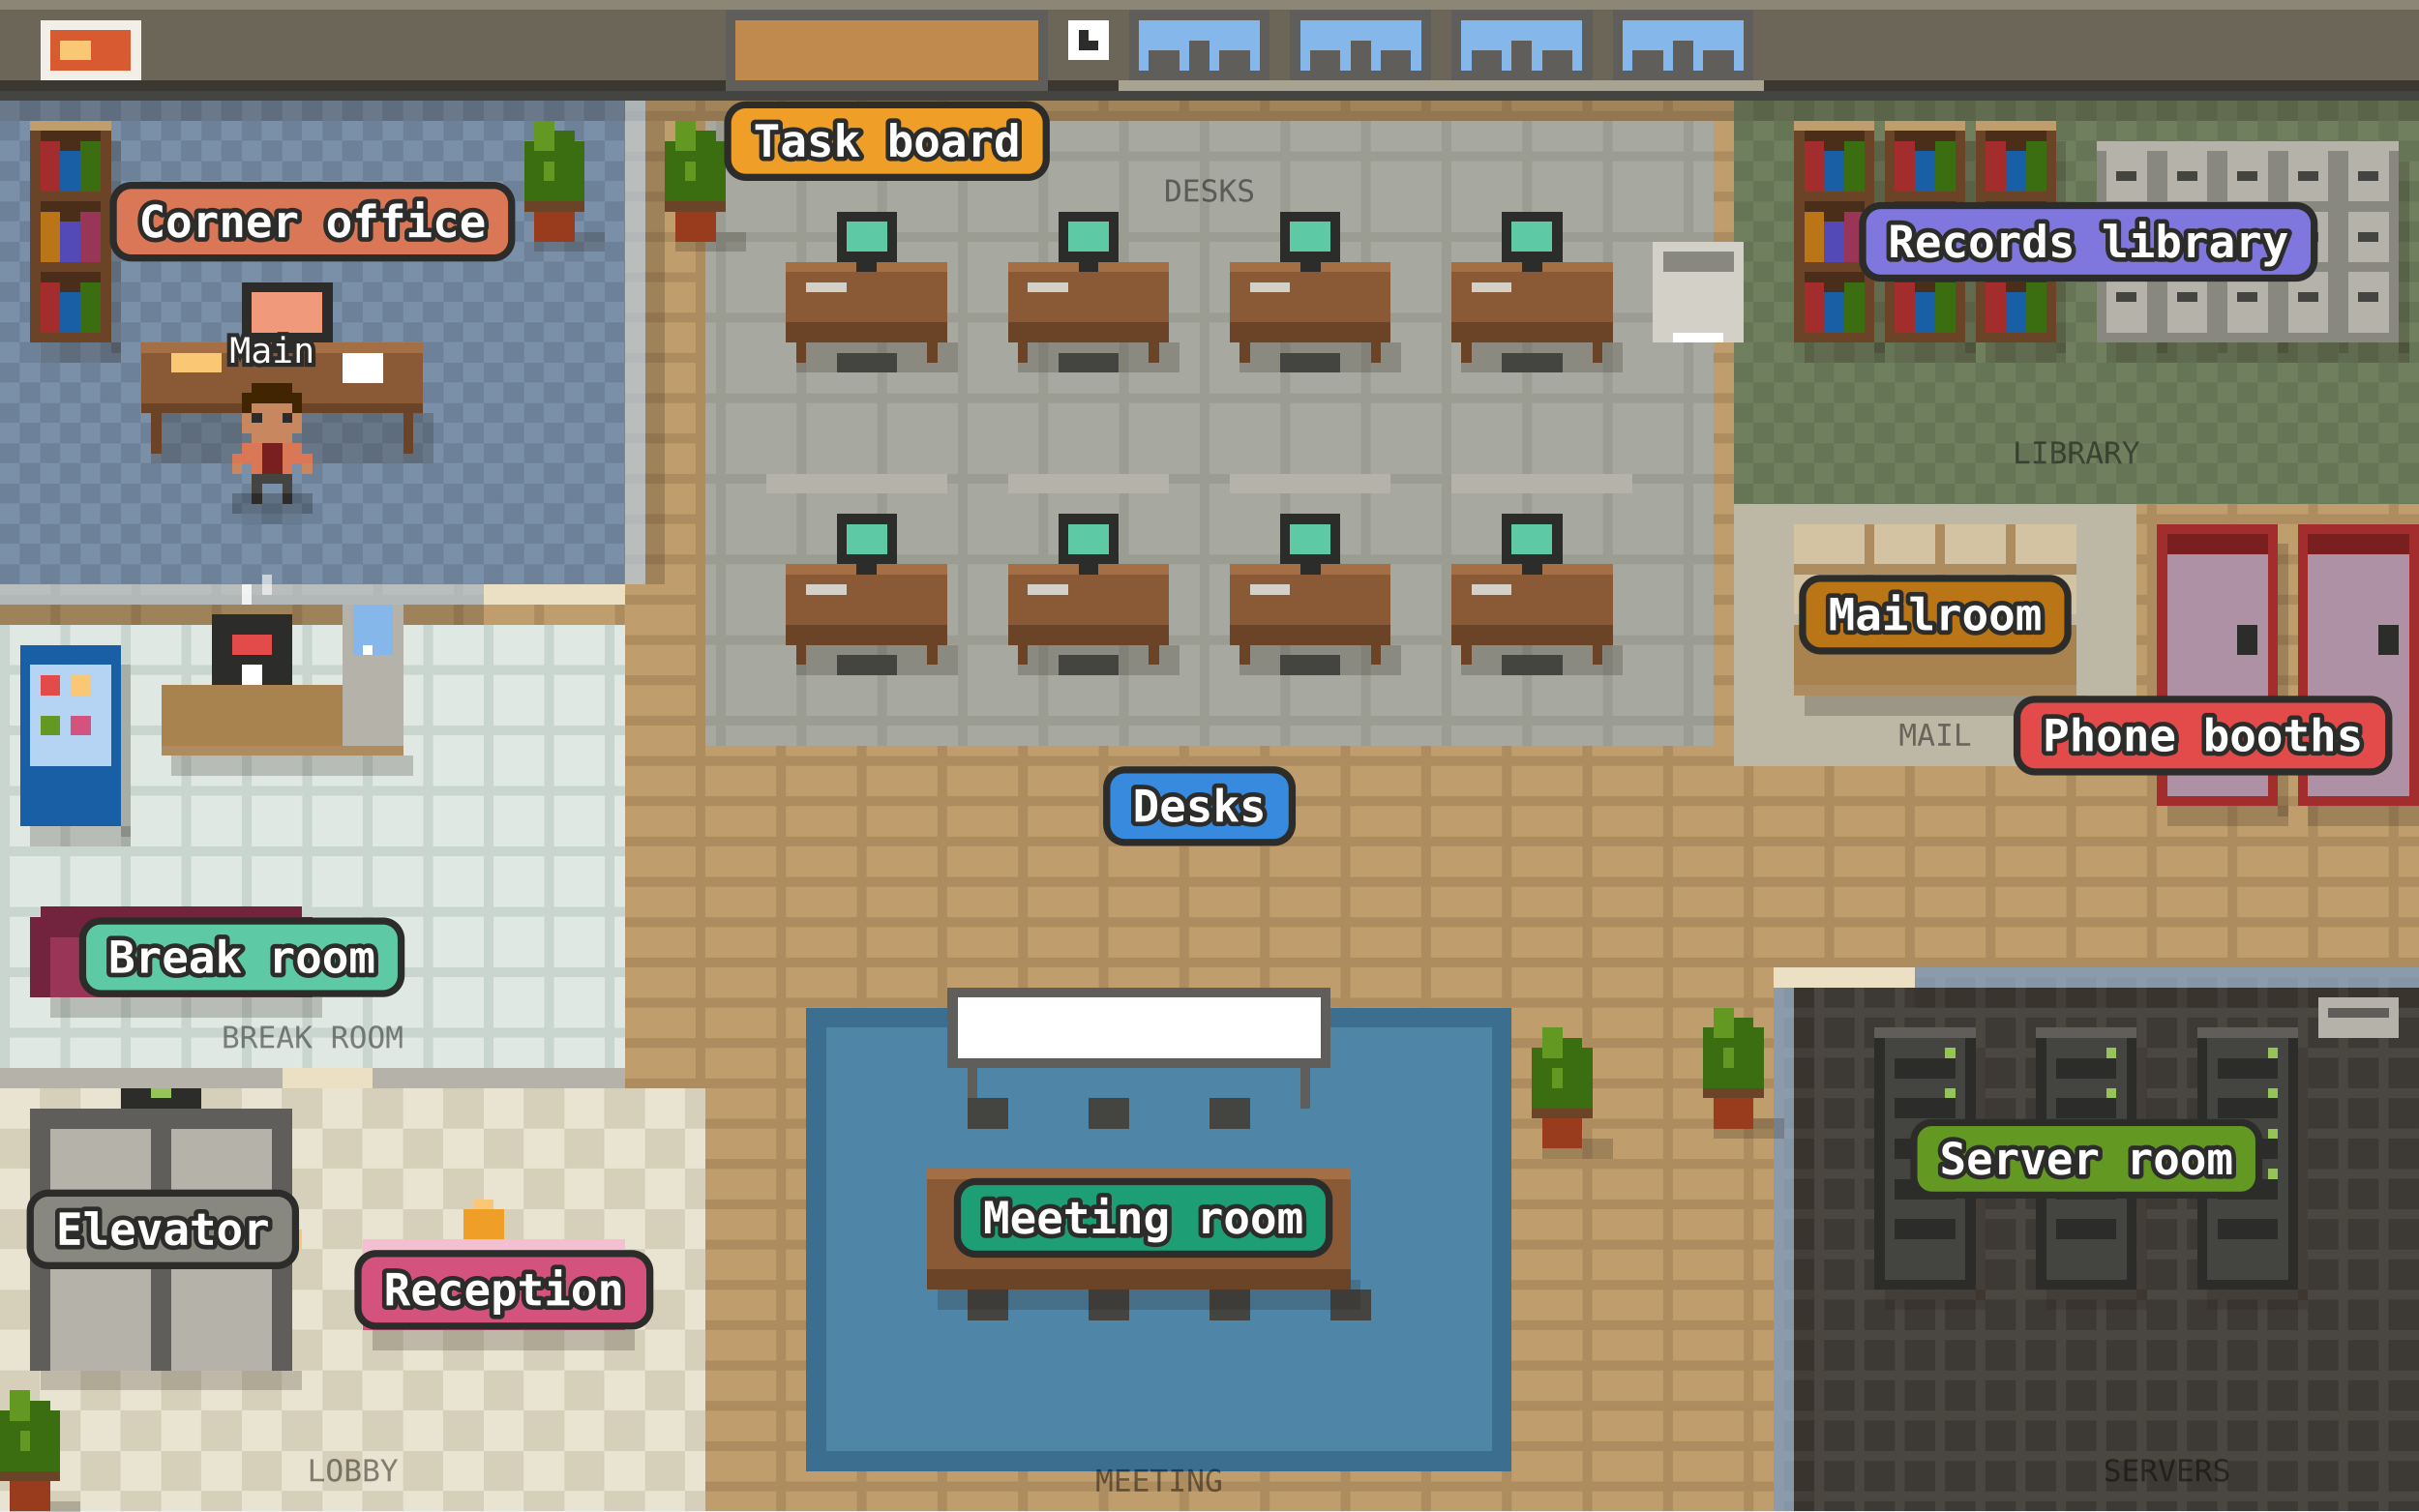
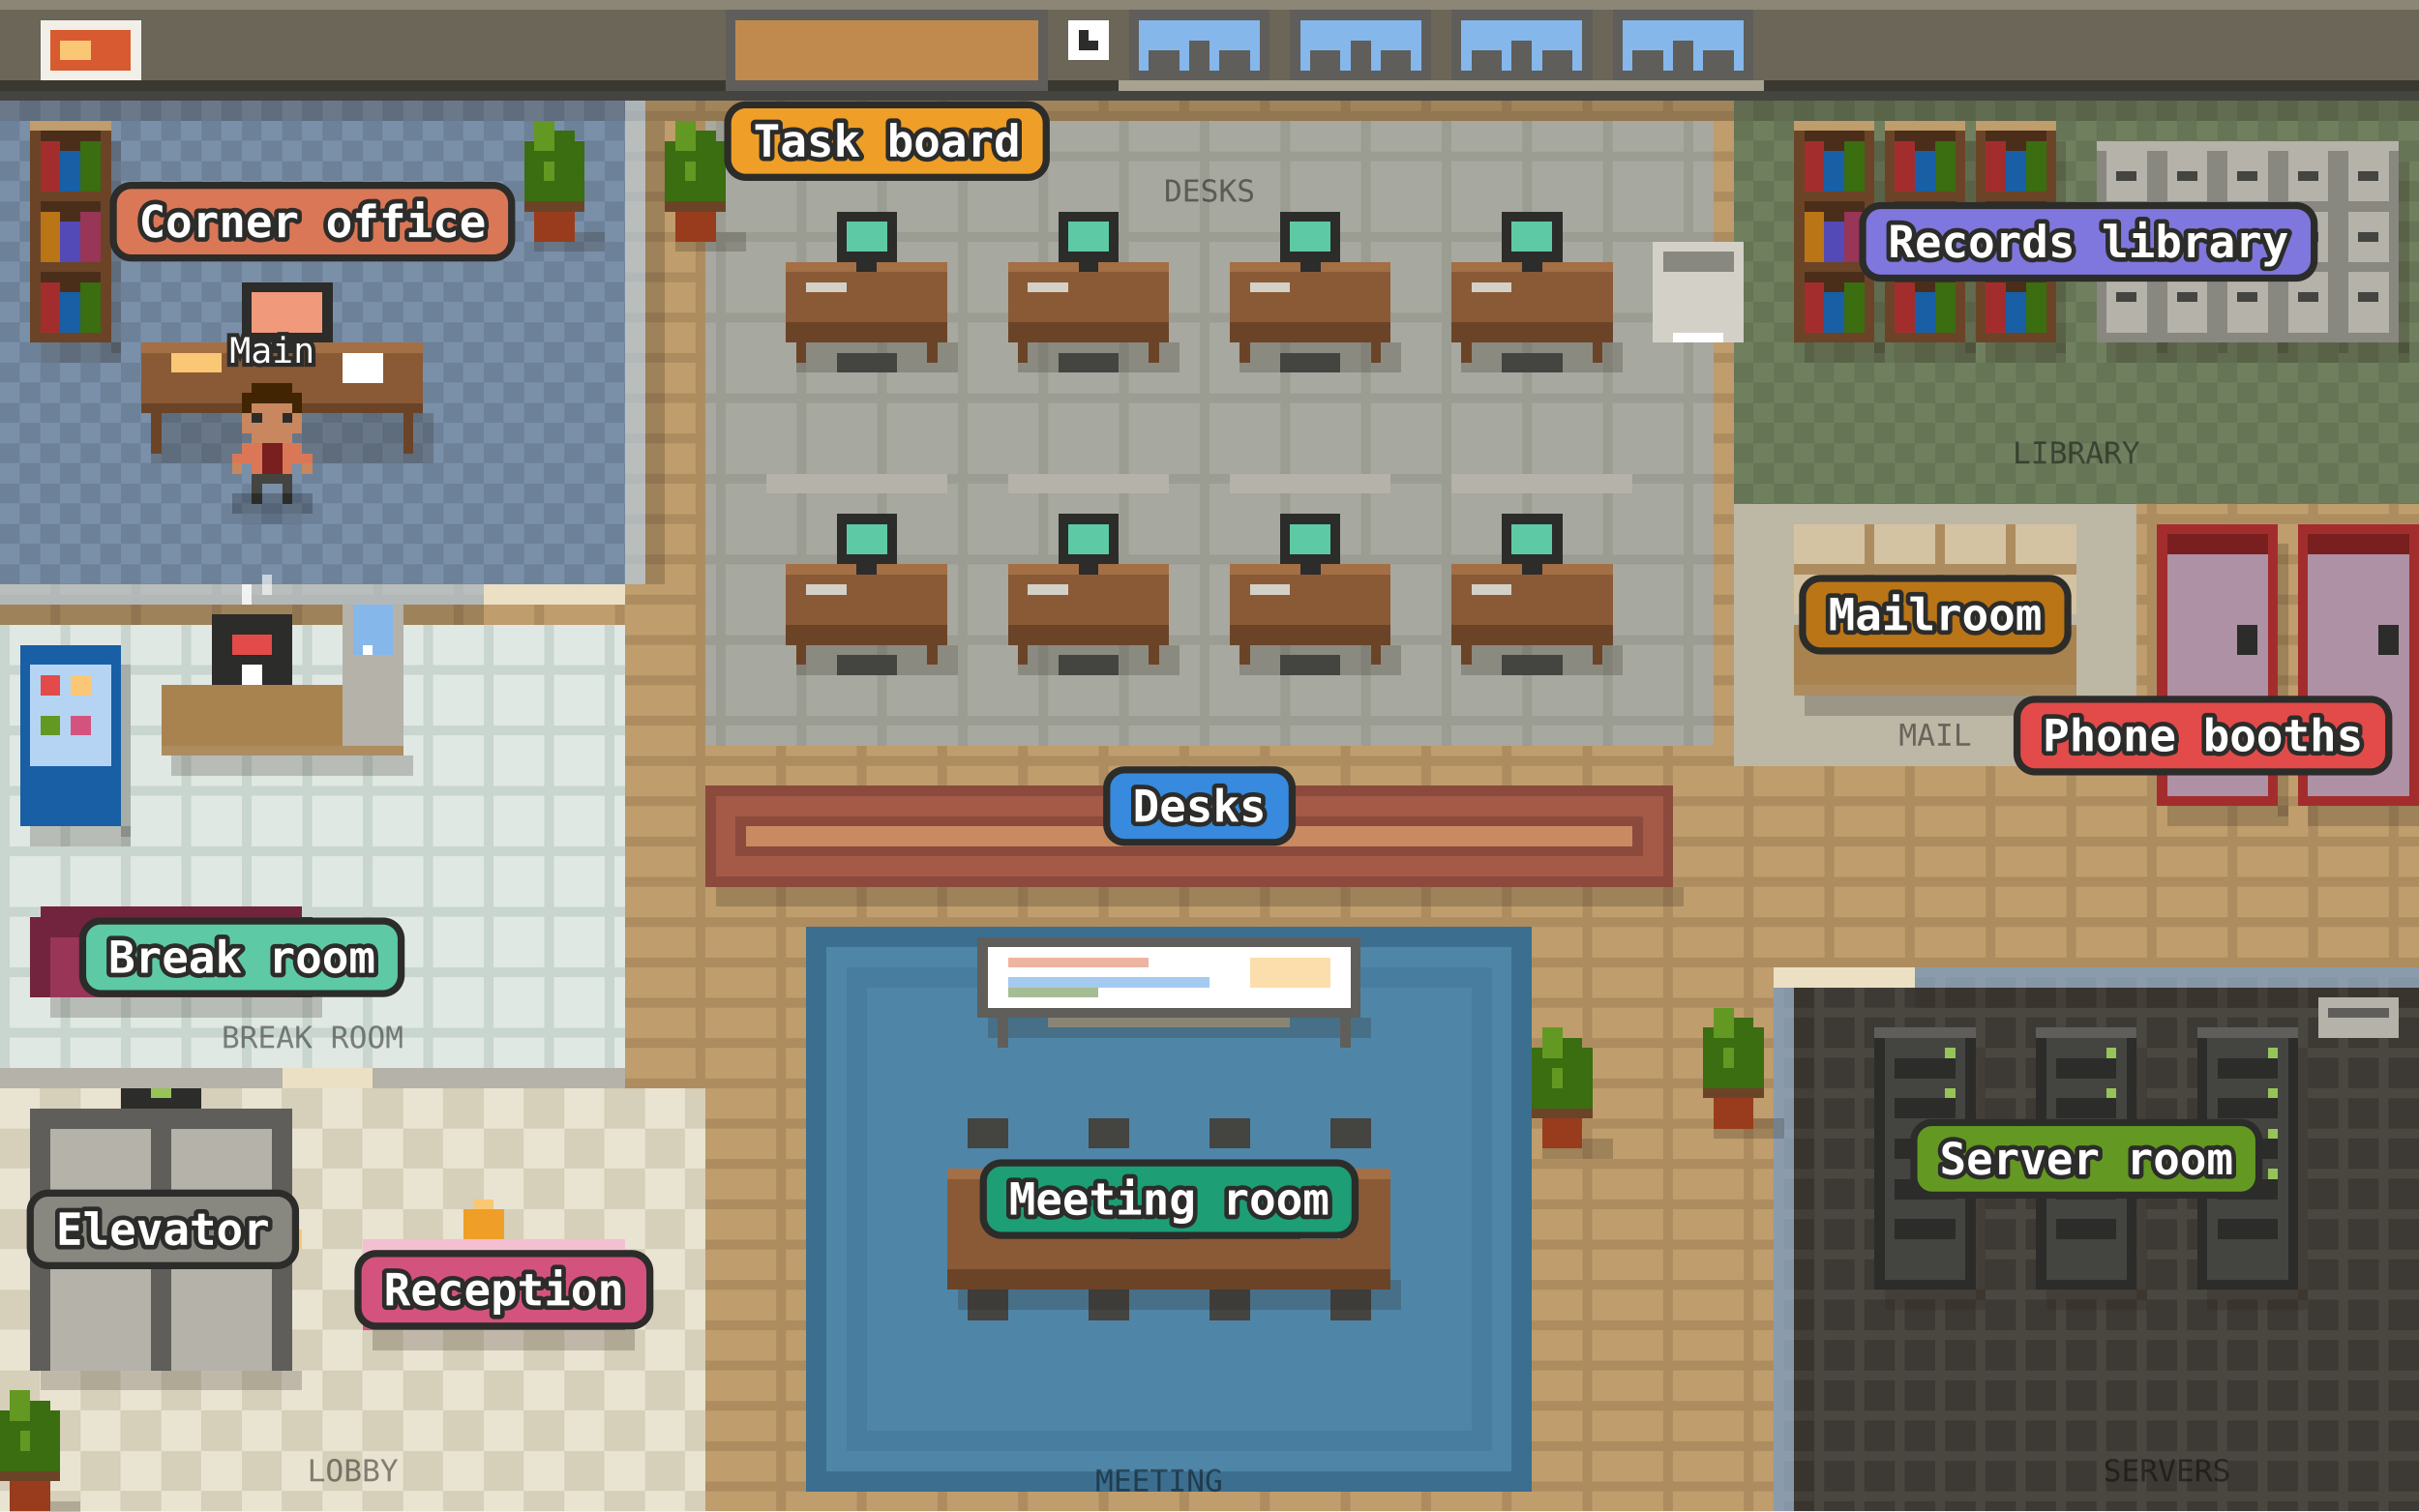
<svg xmlns="http://www.w3.org/2000/svg" viewBox="0 0 240 150" width="960" height="600" shape-rendering="crispEdges" font-family="monospace">
  <defs>
    <pattern id="po-wood" width="8" height="4" patternUnits="userSpaceOnUse">
      <rect x="0" y="0" width="8" height="4" fill="#bf9d6c" />
      <rect x="0" y="3" width="8" height="1" fill="#ad8d60" />
      <rect x="5" y="0" width="1" height="3" fill="#ad8d60" />
    </pattern>
    <pattern id="po-carpet" width="4" height="4" patternUnits="userSpaceOnUse">
      <rect x="0" y="0" width="4" height="4" fill="#7a8fa8" />
      <rect x="0" y="0" width="2" height="2" fill="#6d8199" />
      <rect x="2" y="2" width="2" height="2" fill="#6d8199" />
    </pattern>
    <pattern id="po-tile" width="6" height="6" patternUnits="userSpaceOnUse">
      <rect x="0" y="0" width="6" height="6" fill="#dfe8e3" />
      <rect x="0" y="0" width="6" height="1" fill="#c9d6cf" />
      <rect x="0" y="0" width="1" height="6" fill="#c9d6cf" />
    </pattern>
    <pattern id="po-officefloor" width="8" height="8" patternUnits="userSpaceOnUse">
      <rect x="0" y="0" width="8" height="8" fill="#a7a89f" />
      <rect x="0" y="7" width="8" height="1" fill="#9b9c92" />
      <rect x="7" y="0" width="1" height="8" fill="#9b9c92" />
    </pattern>
    <pattern id="po-libraryfloor" width="4" height="4" patternUnits="userSpaceOnUse">
      <rect x="0" y="0" width="4" height="4" fill="#70805f" />
      <rect x="0" y="0" width="2" height="2" fill="#667555" />
      <rect x="2" y="2" width="2" height="2" fill="#667555" />
    </pattern>
    <pattern id="po-marble" width="8" height="8" patternUnits="userSpaceOnUse">
      <rect x="0" y="0" width="8" height="8" fill="#e9e3d1" />
      <rect x="0" y="0" width="4" height="4" fill="#d6cfb9" />
      <rect x="4" y="4" width="4" height="4" fill="#d6cfb9" />
    </pattern>
    <pattern id="po-grate" width="4" height="4" patternUnits="userSpaceOnUse">
      <rect x="0" y="0" width="4" height="4" fill="#3d3a35" />
      <rect x="0" y="0" width="4" height="1" fill="#4a4740" />
      <rect x="0" y="0" width="1" height="4" fill="#4a4740" />
    </pattern>
    <g id="po-desk">
      <rect x="1" y="8" width="16" height="3" fill="#2a2018" fill-opacity="0.22" />
      <rect x="0" y="0" width="16" height="6" fill="#8a5a36" />
      <rect x="0" y="0" width="16" height="1" fill="#a46f45" />
      <rect x="0" y="6" width="16" height="2" fill="#6b4428" />
      <rect x="1" y="7" width="1" height="3" fill="#6b4428" />
      <rect x="14" y="7" width="1" height="3" fill="#6b4428" />
      <rect x="5" y="-5" width="6" height="5" fill="#2c2c2a" />
      <rect x="6" y="-4" width="4" height="3" fill="#5dcaa5" />
      <rect x="7" y="0" width="2" height="1" fill="#2c2c2a" />
      <rect x="2" y="2" width="4" height="1" fill="#d3d1c7" />
    </g>
    <g id="po-cab">
      <rect x="1" y="20" width="6" height="2" fill="#2a2018" fill-opacity="0.22" />
      <rect x="6" y="2" width="1" height="19" fill="#2a2018" fill-opacity="0.22" />
      <rect x="0" y="0" width="6" height="20" fill="#888780" />
      <rect x="0" y="0" width="6" height="1" fill="#b4b2a9" />
      <rect x="1" y="1" width="4" height="5" fill="#b4b2a9" />
      <rect x="1" y="7" width="4" height="5" fill="#b4b2a9" />
      <rect x="1" y="13" width="4" height="6" fill="#b4b2a9" />
      <rect x="2" y="3" width="2" height="1" fill="#444441" />
      <rect x="2" y="9" width="2" height="1" fill="#444441" />
      <rect x="2" y="15" width="2" height="1" fill="#444441" />
    </g>
    <g id="po-shelf">
      <rect x="1" y="22" width="8" height="2" fill="#2a2018" fill-opacity="0.22" />
      <rect x="8" y="2" width="1" height="21" fill="#2a2018" fill-opacity="0.22" />
      <rect x="0" y="0" width="8" height="22" fill="#6b4428" />
      <rect x="1" y="1" width="6" height="6" fill="#4a2e1a" />
      <rect x="1" y="2" width="2" height="5" fill="#a32d2d" />
      <rect x="3" y="3" width="2" height="4" fill="#185fa5" />
      <rect x="5" y="2" width="2" height="5" fill="#3b6d11" />
      <rect x="1" y="8" width="6" height="6" fill="#4a2e1a" />
      <rect x="1" y="9" width="2" height="5" fill="#ba7517" />
      <rect x="3" y="10" width="2" height="4" fill="#534ab7" />
      <rect x="5" y="9" width="2" height="5" fill="#993556" />
      <rect x="1" y="15" width="6" height="6" fill="#4a2e1a" />
      <rect x="1" y="16" width="2" height="5" fill="#a32d2d" />
      <rect x="3" y="17" width="2" height="4" fill="#185fa5" />
      <rect x="5" y="16" width="2" height="5" fill="#3b6d11" />
      <rect x="0" y="0" width="8" height="1" fill="#bf9d6c" />
    </g>
    <g id="po-rack">
      <rect x="1" y="26" width="10" height="2" fill="#2a2018" fill-opacity="0.22" />
      <rect x="10" y="2" width="1" height="25" fill="#2a2018" fill-opacity="0.22" />
      <rect x="0" y="0" width="10" height="26" fill="#2c2c2a" />
      <rect x="0" y="0" width="10" height="1" fill="#5f5e5a" />
      <rect x="1" y="1" width="8" height="24" fill="#444441" />
      <rect x="2" y="3" width="6" height="2" fill="#2c2c2a" />
      <rect x="2" y="7" width="6" height="2" fill="#2c2c2a" />
      <rect x="2" y="11" width="6" height="2" fill="#2c2c2a" />
      <rect x="2" y="15" width="6" height="2" fill="#2c2c2a" />
      <rect x="2" y="19" width="6" height="2" fill="#2c2c2a" />
    </g>
    <g id="po-plant">
      <rect x="1" y="11" width="7" height="2" fill="#2a2018" fill-opacity="0.22" />
      <rect x="1" y="8" width="4" height="4" fill="#993c1d" />
      <rect x="0" y="8" width="6" height="1" fill="#6b4428" />
      <rect x="0" y="2" width="6" height="6" fill="#3b6d11" />
      <rect x="1" y="0" width="2" height="3" fill="#639922" />
      <rect x="3" y="1" width="2" height="3" fill="#3b6d11" />
      <rect x="2" y="4" width="1" height="2" fill="#639922" />
    </g>
  </defs>
  <rect x="0" y="10" width="240" height="140" fill="url(#po-wood)" />
  <rect x="0" y="10" width="62" height="48" fill="url(#po-carpet)" />
  <rect x="0" y="62" width="62" height="44" fill="url(#po-tile)" />
  <rect x="0" y="108" width="70" height="42" fill="url(#po-marble)" />
  <rect x="70" y="12" width="100" height="62" fill="url(#po-officefloor)" />
  <rect x="172" y="10" width="68" height="40" fill="url(#po-libraryfloor)" />
  <rect x="172" y="50" width="40" height="26" fill="#bdb7a6" />
  <rect x="176" y="96" width="64" height="54" fill="url(#po-grate)" />
  <rect x="0" y="0" width="240" height="9" fill="#6b6658" />
  <rect x="0" y="0" width="240" height="1" fill="#8c8676" />
  <rect x="0" y="8" width="240" height="1" fill="#3a3830" />
  <rect x="0" y="9" width="240" height="1" fill="#444441" />
  <rect x="0" y="10" width="240" height="2" fill="#2a2018" fill-opacity="0.2" />
  <rect x="112" y="1" width="14" height="7" fill="#5f5e5a" />
  <rect x="113" y="2" width="12" height="5" fill="#85b7eb" />
  <rect x="111" y="8" width="16" height="1" fill="#a8a291" />
  <rect x="114" y="5" width="3" height="2" fill="#5f5e5a" />
  <rect x="118" y="4" width="2" height="3" fill="#5f5e5a" />
  <rect x="121" y="5" width="3" height="2" fill="#5f5e5a" />
  <rect x="128" y="1" width="14" height="7" fill="#5f5e5a" />
  <rect x="129" y="2" width="12" height="5" fill="#85b7eb" />
  <rect x="127" y="8" width="16" height="1" fill="#a8a291" />
  <rect x="130" y="5" width="3" height="2" fill="#5f5e5a" />
  <rect x="134" y="4" width="2" height="3" fill="#5f5e5a" />
  <rect x="137" y="5" width="3" height="2" fill="#5f5e5a" />
  <rect x="144" y="1" width="14" height="7" fill="#5f5e5a" />
  <rect x="145" y="2" width="12" height="5" fill="#85b7eb" />
  <rect x="143" y="8" width="16" height="1" fill="#a8a291" />
  <rect x="146" y="5" width="3" height="2" fill="#5f5e5a" />
  <rect x="150" y="4" width="2" height="3" fill="#5f5e5a" />
  <rect x="153" y="5" width="3" height="2" fill="#5f5e5a" />
  <rect x="160" y="1" width="14" height="7" fill="#5f5e5a" />
  <rect x="161" y="2" width="12" height="5" fill="#85b7eb" />
  <rect x="159" y="8" width="16" height="1" fill="#a8a291" />
  <rect x="162" y="5" width="3" height="2" fill="#5f5e5a" />
  <rect x="166" y="4" width="2" height="3" fill="#5f5e5a" />
  <rect x="169" y="5" width="3" height="2" fill="#5f5e5a" />
  <g id="po-zone-taskboard">
    <rect x="72" y="1" width="32" height="8" fill="#5f5e5a" />
    <rect x="73" y="2" width="30" height="6" fill="#c08a4f" />
  </g>
  <rect x="64" y="12" width="2" height="46" fill="#2a2018" fill-opacity="0.22" />
  <rect x="0" y="60" width="48" height="2" fill="#2a2018" fill-opacity="0.22" />
  <rect x="178" y="98" width="2" height="52" fill="#2a2018" fill-opacity="0.22" />
  <rect x="190" y="98" width="50" height="2" fill="#2a2018" fill-opacity="0.22" />
  <rect x="62" y="10" width="2" height="48" fill="#b5d4f4" fill-opacity="0.6" />
  <rect x="0" y="58" width="48" height="2" fill="#b5d4f4" fill-opacity="0.6" />
  <rect x="48" y="58" width="1" height="2" fill="#5f5e5a" />
  <rect x="176" y="98" width="2" height="52" fill="#b5d4f4" fill-opacity="0.6" />
  <rect x="190" y="96" width="50" height="2" fill="#b5d4f4" fill-opacity="0.6" />
  <rect x="189" y="96" width="1" height="2" fill="#5f5e5a" />
  <rect x="48" y="58" width="14" height="2" fill="#ece0c4" />
  <rect x="176" y="96" width="14" height="2" fill="#ece0c4" />
  <rect x="28" y="106" width="9" height="2" fill="#ece0c4" />
  <rect x="0" y="106" width="28" height="2" fill="#b4b2a9" />
  <rect x="37" y="106" width="25" height="2" fill="#b4b2a9" />
  <rect x="76" y="47" width="18" height="2" fill="#b4b2a9" />
  <rect x="100" y="47" width="16" height="2" fill="#b4b2a9" />
  <rect x="122" y="47" width="16" height="2" fill="#b4b2a9" />
  <rect x="144" y="47" width="18" height="2" fill="#b4b2a9" />
  <g id="po-zone-office">
    <use href="#po-shelf" x="3" y="12" />
    <rect x="15" y="41" width="28" height="5" fill="#2a2018" fill-opacity="0.22" />
    <rect x="14" y="34" width="28" height="6" fill="#8a5a36" />
    <rect x="14" y="34" width="28" height="1" fill="#a46f45" />
    <rect x="14" y="40" width="28" height="1" fill="#6b4428" />
    <rect x="15" y="41" width="1" height="4" fill="#6b4428" />
    <rect x="40" y="41" width="1" height="4" fill="#6b4428" />
    <rect x="24" y="28" width="9" height="6" fill="#2c2c2a" />
    <rect x="25" y="29" width="7" height="4" fill="#f0997b" />
    <rect x="27" y="34" width="3" height="1" fill="#2c2c2a" />
    <rect x="17" y="35" width="5" height="2" fill="#fac775" />
    <rect x="34" y="35" width="4" height="3" fill="#ffffff" />
    <use href="#po-plant" x="52" y="12" />
  </g>
+   <g id="po-runner">
+     <rect x="71" y="88" width="96" height="2" fill="#2a2018" fill-opacity="0.22" />
+     <rect x="70" y="78" width="96" height="10" fill="#8b4a3c" />
+     <rect x="71" y="79" width="94" height="8" fill="#a45a47" />
+     <rect x="73" y="81" width="90" height="4" fill="#8b4a3c" />
+     <rect x="74" y="82" width="88" height="2" fill="#c98a62" />
+   </g>
  <g id="po-zone-desk">
    <use href="#po-desk" x="78" y="26" />
    <rect x="83" y="35" width="6" height="2" fill="#444441" />
    <use href="#po-desk" x="100" y="26" />
    <rect x="105" y="35" width="6" height="2" fill="#444441" />
    <use href="#po-desk" x="122" y="26" />
    <rect x="127" y="35" width="6" height="2" fill="#444441" />
    <use href="#po-desk" x="144" y="26" />
    <rect x="149" y="35" width="6" height="2" fill="#444441" />
    <use href="#po-desk" x="78" y="56" />
    <rect x="83" y="65" width="6" height="2" fill="#444441" />
    <use href="#po-desk" x="100" y="56" />
    <rect x="105" y="65" width="6" height="2" fill="#444441" />
    <use href="#po-desk" x="122" y="56" />
    <rect x="127" y="65" width="6" height="2" fill="#444441" />
    <use href="#po-desk" x="144" y="56" />
    <rect x="149" y="65" width="6" height="2" fill="#444441" />
    <rect x="164" y="24" width="9" height="10" fill="#d3d1c7" />
    <rect x="165" y="25" width="7" height="2" fill="#888780" />
    <rect x="166" y="33" width="5" height="1" fill="#ffffff" />
  </g>
  <g id="po-zone-library">
    <use href="#po-shelf" x="178" y="12" />
    <use href="#po-shelf" x="187" y="12" />
    <use href="#po-shelf" x="196" y="12" />
    <use href="#po-cab" x="208" y="14" />
    <use href="#po-cab" x="214" y="14" />
    <use href="#po-cab" x="220" y="14" />
    <use href="#po-cab" x="226" y="14" />
    <use href="#po-cab" x="232" y="14" />
  </g>
  <g id="po-zone-mailroom">
    <rect x="179" y="69" width="28" height="2" fill="#2a2018" fill-opacity="0.22" />
    <rect x="178" y="52" width="28" height="9" fill="#d3c3a3" />
    <rect x="185" y="52" width="1" height="9" fill="#ad8d60" />
    <rect x="192" y="52" width="1" height="9" fill="#ad8d60" />
    <rect x="199" y="52" width="1" height="9" fill="#ad8d60" />
    <rect x="178" y="56" width="28" height="1" fill="#ad8d60" />
    <rect x="178" y="62" width="28" height="6" fill="#a8834f" />
    <rect x="178" y="68" width="28" height="1" fill="#ad8d60" />
    <rect x="181" y="59" width="4" height="3" fill="#d3a36b" />
    <rect x="194" y="60" width="3" height="2" fill="#ffffff" />
  </g>
  <g id="po-zone-phone">
    <rect x="215" y="80" width="12" height="2" fill="#2a2018" fill-opacity="0.22" />
    <rect x="226" y="54" width="1" height="27" fill="#2a2018" fill-opacity="0.22" />
    <rect x="214" y="52" width="12" height="28" fill="#a32d2d" />
    <rect x="215" y="55" width="10" height="24" fill="#b5d4f4" fill-opacity="0.6" />
    <rect x="215" y="53" width="10" height="2" fill="#791f1f" />
    <rect x="222" y="62" width="2" height="3" fill="#2c2c2a" />
    <rect x="229" y="80" width="12" height="2" fill="#2a2018" fill-opacity="0.22" />
    <rect x="240" y="54" width="1" height="27" fill="#2a2018" fill-opacity="0.22" />
    <rect x="228" y="52" width="12" height="28" fill="#a32d2d" />
    <rect x="229" y="55" width="10" height="24" fill="#b5d4f4" fill-opacity="0.6" />
    <rect x="229" y="53" width="10" height="2" fill="#791f1f" />
    <rect x="236" y="62" width="2" height="3" fill="#2c2c2a" />
  </g>
  <g id="po-zone-server">
    <use href="#po-rack" x="186" y="102" />
    <rect x="193" y="104" width="1" height="1" fill="#97c459">
      <animate attributeName="fill" values="#97c459;#27500a;#97c459" dur="0.50s" repeatCount="indefinite" />
    </rect>
    <rect x="193" y="108" width="1" height="1" fill="#97c459">
      <animate attributeName="fill" values="#97c459;#27500a;#97c459" dur="0.73s" repeatCount="indefinite" />
    </rect>
    <rect x="193" y="112" width="1" height="1" fill="#97c459">
      <animate attributeName="fill" values="#97c459;#27500a;#97c459" dur="0.96s" repeatCount="indefinite" />
    </rect>
    <rect x="193" y="116" width="1" height="1" fill="#97c459">
      <animate attributeName="fill" values="#97c459;#27500a;#97c459" dur="1.19s" repeatCount="indefinite" />
    </rect>
    <use href="#po-rack" x="202" y="102" />
    <rect x="209" y="104" width="1" height="1" fill="#97c459">
      <animate attributeName="fill" values="#97c459;#27500a;#97c459" dur="1.42s" repeatCount="indefinite" />
    </rect>
    <rect x="209" y="108" width="1" height="1" fill="#97c459">
      <animate attributeName="fill" values="#97c459;#27500a;#97c459" dur="0.50s" repeatCount="indefinite" />
    </rect>
    <rect x="209" y="112" width="1" height="1" fill="#97c459">
      <animate attributeName="fill" values="#97c459;#27500a;#97c459" dur="0.73s" repeatCount="indefinite" />
    </rect>
    <rect x="209" y="116" width="1" height="1" fill="#97c459">
      <animate attributeName="fill" values="#97c459;#27500a;#97c459" dur="0.96s" repeatCount="indefinite" />
    </rect>
    <use href="#po-rack" x="218" y="102" />
    <rect x="225" y="104" width="1" height="1" fill="#97c459">
      <animate attributeName="fill" values="#97c459;#27500a;#97c459" dur="1.19s" repeatCount="indefinite" />
    </rect>
    <rect x="225" y="108" width="1" height="1" fill="#97c459">
      <animate attributeName="fill" values="#97c459;#27500a;#97c459" dur="1.42s" repeatCount="indefinite" />
    </rect>
    <rect x="225" y="112" width="1" height="1" fill="#97c459">
      <animate attributeName="fill" values="#97c459;#27500a;#97c459" dur="0.50s" repeatCount="indefinite" />
    </rect>
    <rect x="225" y="116" width="1" height="1" fill="#97c459">
      <animate attributeName="fill" values="#97c459;#27500a;#97c459" dur="0.73s" repeatCount="indefinite" />
    </rect>
    <rect x="230" y="99" width="8" height="4" fill="#b4b2a9" />
    <rect x="231" y="100" width="6" height="1" fill="#5f5e5a" />
  </g>
  <g id="po-zone-meeting">
-     <rect x="80" y="100" width="70" height="46" fill="#3c6e8f" />
-     <rect x="82" y="102" width="66" height="42" fill="#4f86a8" />
-     <rect x="94" y="98" width="38" height="8" fill="#5f5e5a" />
-     <rect x="95" y="99" width="36" height="6" fill="#ffffff" />
-     <rect x="96" y="106" width="1" height="4" fill="#5f5e5a" />
-     <rect x="129" y="106" width="1" height="4" fill="#5f5e5a" />
-     <rect x="96" y="109" width="4" height="3" fill="#444441" />
-     <rect x="108" y="109" width="4" height="3" fill="#444441" />
-     <rect x="120" y="109" width="4" height="3" fill="#444441" />
+     <rect x="80" y="92" width="72" height="56" fill="#3c6e8f" />
+     <rect x="82" y="94" width="68" height="52" fill="#4f86a8" />
+     <rect x="84" y="96" width="64" height="48" fill="#3c6e8f" fill-opacity="0.35" />
+     <rect x="86" y="98" width="60" height="44" fill="#4f86a8" />
+     <rect x="98" y="101" width="38" height="2" fill="#2a2018" fill-opacity="0.22" />
+     <rect x="97" y="93" width="38" height="8" fill="#5f5e5a" />
+     <rect x="98" y="94" width="36" height="6" fill="#ffffff" />
+     <rect x="100" y="95" width="14" height="1" fill="#d85a30" fill-opacity="0.45" />
+     <rect x="100" y="97" width="20" height="1" fill="#378add" fill-opacity="0.45" />
+     <rect x="100" y="98" width="9" height="1" fill="#3b6d11" fill-opacity="0.45" />
+     <rect x="124" y="95" width="8" height="3" fill="#fac775" fill-opacity="0.6" />
+     <rect x="99" y="101" width="1" height="3" fill="#5f5e5a" />
+     <rect x="133" y="101" width="1" height="3" fill="#5f5e5a" />
+     <rect x="104" y="101" width="24" height="1" fill="#8a8474" />
+     <rect x="96" y="111" width="4" height="3" fill="#444441" />
    <rect x="96" y="128" width="4" height="3" fill="#444441" />
+     <rect x="108" y="111" width="4" height="3" fill="#444441" />
    <rect x="108" y="128" width="4" height="3" fill="#444441" />
+     <rect x="120" y="111" width="4" height="3" fill="#444441" />
    <rect x="120" y="128" width="4" height="3" fill="#444441" />
+     <rect x="132" y="111" width="4" height="3" fill="#444441" />
    <rect x="132" y="128" width="4" height="3" fill="#444441" />
-     <rect x="93" y="127" width="42" height="3" fill="#2a2018" fill-opacity="0.22" />
-     <rect x="92" y="116" width="42" height="10" fill="#8a5a36" />
-     <rect x="92" y="116" width="42" height="1" fill="#a46f45" />
-     <rect x="92" y="126" width="42" height="2" fill="#6b4428" />
+     <rect x="95" y="127" width="44" height="3" fill="#2a2018" fill-opacity="0.22" />
+     <rect x="94" y="116" width="44" height="10" fill="#8a5a36" />
+     <rect x="94" y="116" width="44" height="1" fill="#a46f45" />
+     <rect x="94" y="126" width="44" height="2" fill="#6b4428" />
+     <rect x="99" y="118" width="5" height="4" fill="#f1efe8" />
+     <rect x="100" y="119" width="3" height="1" fill="#b4b2a9" />
+     <rect x="112" y="119" width="6" height="4" fill="#2c2c2a" />
+     <rect x="113" y="120" width="4" height="2" fill="#5dcaa5" />
+     <rect x="124" y="119" width="2" height="2" fill="#d85a30" />
+     <rect x="129" y="118" width="4" height="5" fill="#f1efe8" />
+     <rect x="130" y="119" width="2" height="1" fill="#b4b2a9" />
  </g>
  <g id="po-zone-breakroom">
    <rect x="3" y="82" width="10" height="2" fill="#2a2018" fill-opacity="0.22" />
    <rect x="12" y="66" width="1" height="17" fill="#2a2018" fill-opacity="0.22" />
    <rect x="17" y="75" width="24" height="2" fill="#2a2018" fill-opacity="0.22" />
    <rect x="2" y="64" width="10" height="18" fill="#185fa5" />
    <rect x="3" y="66" width="8" height="10" fill="#b5d4f4" />
    <rect x="4" y="67" width="2" height="2" fill="#e24b4a" />
    <rect x="7" y="67" width="2" height="2" fill="#fac775" />
    <rect x="4" y="71" width="2" height="2" fill="#639922" />
    <rect x="7" y="71" width="2" height="2" fill="#d4537e" />
    <rect x="16" y="68" width="24" height="6" fill="#a8834f" />
    <rect x="16" y="74" width="24" height="1" fill="#ad8d60" />
    <rect x="21" y="61" width="8" height="7" fill="#2c2c2a" />
    <rect x="23" y="63" width="4" height="2" fill="#e24b4a" />
    <rect x="24" y="66" width="2" height="2" fill="#ffffff" />
    <rect x="34" y="60" width="6" height="14" fill="#b4b2a9" />
    <rect x="35" y="60" width="4" height="5" fill="#85b7eb" />
    <rect x="5" y="99" width="27" height="2" fill="#2a2018" fill-opacity="0.22" />
    <rect x="4" y="90" width="26" height="3" fill="#72243e" />
    <rect x="4" y="93" width="26" height="6" fill="#993556" />
    <rect x="3" y="91" width="2" height="8" fill="#72243e" />
    <rect x="29" y="91" width="2" height="8" fill="#72243e" />
  </g>
  <g id="po-zone-elevator">
    <rect x="4" y="136" width="26" height="2" fill="#2a2018" fill-opacity="0.22" />
    <rect x="3" y="110" width="26" height="26" fill="#5f5e5a" />
    <rect x="5" y="112" width="11" height="24" fill="#b4b2a9" />
    <rect x="16" y="112" width="11" height="24" fill="#b4b2a9" />
    <rect x="15" y="112" width="2" height="24" fill="#5f5e5a" />
    <rect x="12" y="108" width="8" height="2" fill="#2c2c2a" />
    <rect x="15" y="108" width="2" height="1" fill="#97c459" />
    <rect x="29" y="122" width="1" height="2" fill="#fac775" />
  </g>
  <g id="po-zone-reception">
    <rect x="37" y="132" width="26" height="2" fill="#2a2018" fill-opacity="0.22" />
    <rect x="36" y="123" width="26" height="2" fill="#f4c0d1" />
    <rect x="36" y="125" width="26" height="7" fill="#d4537e" />
    <rect x="46" y="120" width="4" height="3" fill="#ef9f27" />
    <rect x="47" y="119" width="2" height="1" fill="#fac775" />
  </g>
  <g id="po-labels">
    <text x="120" y="20" font-size="3" text-anchor="middle" fill="#000000" fill-opacity="0.45">DESKS</text>
    <text x="206" y="46" font-size="3" text-anchor="middle" fill="#000000" fill-opacity="0.45">LIBRARY</text>
    <text x="192" y="74" font-size="3" text-anchor="middle" fill="#000000" fill-opacity="0.45">MAIL</text>
    <text x="215" y="147" font-size="3" text-anchor="middle" fill="#000000" fill-opacity="0.45">SERVERS</text>
    <text x="115" y="148" font-size="3" text-anchor="middle" fill="#000000" fill-opacity="0.45">MEETING</text>
    <text x="31" y="104" font-size="3" text-anchor="middle" fill="#000000" fill-opacity="0.45">BREAK ROOM</text>
    <text x="35" y="147" font-size="3" text-anchor="middle" fill="#000000" fill-opacity="0.45">LOBBY</text>
  </g>
  <g id="po-decor">
    <use href="#po-plant" x="66" y="12" />
    <use href="#po-plant" x="152" y="102" />
    <use href="#po-plant" x="169" y="100" />
    <use href="#po-plant" x="0" y="138" />
    <rect x="4" y="2" width="10" height="6" fill="#f1efe8" />
    <rect x="5" y="3" width="8" height="4" fill="#d85a30" />
    <rect x="6" y="4" width="3" height="2" fill="#fac775" />
    <rect x="106" y="2" width="4" height="4" fill="#ffffff" />
    <rect x="107" y="3" width="1" height="2" fill="#2c2c2a" />
    <rect x="108" y="4" width="1" height="1" fill="#2c2c2a" />
    <g>
      <rect x="24" y="58" width="1" height="2" fill="#ffffff" fill-opacity="0.8" />
      <rect x="26" y="57" width="1" height="2" fill="#ffffff" fill-opacity="0.6" />
      <animateTransform attributeName="transform" type="translate" values="0,1;0,-2" dur="1.2s" repeatCount="indefinite" />
      <animate attributeName="opacity" values="1;0" dur="1.2s" repeatCount="indefinite" />
    </g>
    <rect x="36" y="64" width="1" height="1" fill="#ffffff">
      <animate attributeName="y" values="64;60" dur="2s" repeatCount="indefinite" />
    </rect>
+   </g>
+   <g id="po-pet">
+     <g>
+       <animateMotion path="M74,84 L108,83 L146,83 L168,91 L146,93 L116,90 L90,88 L66,86 L46,86 L30,88 L17,94 L30,88 L50,86 L74,84" keyPoints="0;0.111;0.111;0.235;0.311;0.311;0.383;0.481;0.481;0.566;0.645;0.71;0.763;0.809;0.809;0.856;0.921;1" keyTimes="0;0.037;0.13;0.172;0.197;0.259;0.283;0.317;0.363;0.391;0.418;0.44;0.458;0.473;0.936;0.951;0.973;1" calcMode="linear" dur="64.912s" begin="-48.162s" repeatCount="indefinite" />
+       <g>
+         <animateTransform attributeName="transform" type="scale" calcMode="discrete" keyTimes="0;0.037;0.13;0.172;0.197;0.259;0.283;0.317;0.363;0.391;0.418;0.44;0.458;0.473;0.936;0.951;0.973" values="1 1;1 1;1 1;1 1;1 1;-1 1;-1 1;-1 1;-1 1;-1 1;-1 1;-1 1;-1 1;-1 1;1 1;1 1;1 1" dur="64.912s" begin="-48.162s" repeatCount="indefinite" />
+         <g opacity="0">
+           <animate attributeName="opacity" calcMode="discrete" keyTimes="0;0.037;0.13;0.172;0.197;0.259;0.283;0.317;0.363;0.391;0.418;0.44;0.458;0.473;0.936;0.951;0.973" values="1;0;1;1;0;1;1;0;1;1;1;1;1;0;1;1;1" dur="64.912s" begin="-48.162s" repeatCount="indefinite" />
+           <rect x="-5" y="-9" width="1" height="5" fill="#a85a1a" />
+           <rect x="-4" y="-5" width="8" height="3" fill="#d9822b" />
+           <rect x="-3" y="-5" width="1" height="2" fill="#a85a1a" />
+           <rect x="-1" y="-5" width="1" height="2" fill="#a85a1a" />
+           <rect x="1" y="-5" width="1" height="2" fill="#a85a1a" />
+           <rect x="3" y="-7" width="4" height="4" fill="#d9822b" />
+           <rect x="3" y="-8" width="1" height="1" fill="#d9822b" />
+           <rect x="6" y="-8" width="1" height="1" fill="#d9822b" />
+           <rect x="5" y="-6" width="1" height="1" fill="#2c2c2a" />
+           <rect x="7" y="-5" width="1" height="1" fill="#e8a0a0" />
+           <rect x="3" y="-4" width="2" height="1" fill="#f5d9a8" />
+           <g>
+             <rect x="-4" y="-1" width="1" height="1" fill="#a85a1a" />
+             <animateTransform attributeName="transform" type="translate" calcMode="discrete" values="0,0;0,-1" keyTimes="0;0.5" dur="0.4s" begin="0s" repeatCount="indefinite" />
+           </g>
+           <g>
+             <rect x="-2" y="-1" width="1" height="1" fill="#a85a1a" />
+             <animateTransform attributeName="transform" type="translate" calcMode="discrete" values="0,0;0,-1" keyTimes="0;0.5" dur="0.4s" begin="0.2s" repeatCount="indefinite" />
+           </g>
+           <g>
+             <rect x="2" y="-1" width="1" height="1" fill="#a85a1a" />
+             <animateTransform attributeName="transform" type="translate" calcMode="discrete" values="0,0;0,-1" keyTimes="0;0.5" dur="0.4s" begin="0.2s" repeatCount="indefinite" />
+           </g>
+           <g>
+             <rect x="4" y="-1" width="1" height="1" fill="#a85a1a" />
+             <animateTransform attributeName="transform" type="translate" calcMode="discrete" values="0,0;0,-1" keyTimes="0;0.5" dur="0.4s" begin="0s" repeatCount="indefinite" />
+           </g>
+         </g>
+         <g opacity="0">
+           <animate attributeName="opacity" calcMode="discrete" keyTimes="0;0.037;0.13;0.172;0.197;0.259;0.283;0.317;0.363;0.391;0.418;0.44;0.458;0.473;0.936;0.951;0.973" values="0;1;0;0;1;0;0;1;0;0;0;0;0;0;0;0;0" dur="64.912s" begin="-48.162s" repeatCount="indefinite" />
+           <rect x="-1" y="-6" width="5" height="6" fill="#d9822b" />
+           <rect x="0" y="-6" width="1" height="3" fill="#a85a1a" />
+           <rect x="2" y="-6" width="1" height="3" fill="#a85a1a" />
+           <rect x="0" y="-10" width="4" height="4" fill="#d9822b" />
+           <rect x="0" y="-11" width="1" height="1" fill="#d9822b" />
+           <rect x="3" y="-11" width="1" height="1" fill="#d9822b" />
+           <rect x="1" y="-9" width="1" height="1" fill="#2c2c2a" />
+           <rect x="3" y="-9" width="1" height="1" fill="#2c2c2a" />
+           <rect x="2" y="-8" width="1" height="1" fill="#e8a0a0" />
+           <rect x="1" y="-3" width="3" height="3" fill="#f5d9a8" />
+           <rect x="4" y="-1" width="4" height="1" fill="#a85a1a" />
+           <rect x="7" y="-2" width="1" height="1" fill="#a85a1a" />
+         </g>
+         <g opacity="0">
+           <animate attributeName="opacity" calcMode="discrete" keyTimes="0;0.037;0.13;0.172;0.197;0.259;0.283;0.317;0.363;0.391;0.418;0.44;0.458;0.473;0.936;0.951;0.973" values="0;0;0;0;0;0;0;0;0;0;0;0;0;1;0;0;0" dur="64.912s" begin="-48.162s" repeatCount="indefinite" />
+           <rect x="-5" y="-4" width="10" height="4" fill="#d9822b" />
+           <rect x="-3" y="-4" width="1" height="2" fill="#a85a1a" />
+           <rect x="0" y="-4" width="1" height="2" fill="#a85a1a" />
+           <rect x="-5" y="-1" width="4" height="1" fill="#a85a1a" />
+           <rect x="3" y="-4" width="4" height="3" fill="#d9822b" />
+           <rect x="3" y="-5" width="1" height="1" fill="#d9822b" />
+           <rect x="6" y="-5" width="1" height="1" fill="#d9822b" />
+           <rect x="5" y="-3" width="1" height="1" fill="#2c2c2a" />
+           <rect x="4" y="-1" width="3" height="1" fill="#f5d9a8" />
+           <text x="6" y="-5" font-size="3" fill="#ffffff" stroke="#2c2c2a" stroke-width="0.4" paint-order="stroke" opacity="0">z<animate attributeName="opacity" values="0;1;0" dur="2.4s" begin="0s" repeatCount="indefinite" />
+             <animateTransform attributeName="transform" type="translate" values="0,0;1,-5" dur="2.4s" begin="0s" repeatCount="indefinite" />
+           </text>
+           <text x="8" y="-5" font-size="3" fill="#ffffff" stroke="#2c2c2a" stroke-width="0.4" paint-order="stroke" opacity="0">z<animate attributeName="opacity" values="0;1;0" dur="2.4s" begin="0.8s" repeatCount="indefinite" />
+             <animateTransform attributeName="transform" type="translate" values="0,0;1,-5" dur="2.4s" begin="0.8s" repeatCount="indefinite" />
+           </text>
+         </g>
+       </g>
+     </g>
  </g>
  <g id="agent-main" transform="translate(27,50)">
    <rect x="-4" y="-1" width="8" height="2" fill="#000000" fill-opacity="0.22" />
    <rect x="-3" y="1" width="6" height="1" fill="#000000" fill-opacity="0.14" />
    <g transform="translate(-4,-12)">
      <rect x="2" y="0" width="4" height="1" fill="#412402" />
      <rect x="1" y="1" width="6" height="1" fill="#412402" />
      <rect x="1" y="2" width="1" height="1" fill="#412402" />
      <rect x="2" y="2" width="4" height="1" fill="#c8875e" />
      <rect x="6" y="2" width="1" height="1" fill="#412402" />
      <rect x="1" y="3" width="1" height="1" fill="#c8875e" />
      <rect x="2" y="3" width="1" height="1" fill="#2c2c2a" />
      <rect x="3" y="3" width="2" height="1" fill="#c8875e" />
      <rect x="5" y="3" width="1" height="1" fill="#2c2c2a" />
      <rect x="6" y="3" width="1" height="1" fill="#c8875e" />
      <rect x="1" y="4" width="6" height="1" fill="#c8875e" />
      <rect x="2" y="5" width="4" height="1" fill="#c8875e" />
      <rect x="1" y="6" width="2" height="1" fill="#d97757" />
      <rect x="3" y="6" width="2" height="1" fill="#791f1f" />
      <rect x="5" y="6" width="2" height="1" fill="#d97757" />
      <rect x="0" y="7" width="3" height="1" fill="#d97757" />
      <rect x="3" y="7" width="2" height="1" fill="#791f1f" />
      <rect x="5" y="7" width="3" height="1" fill="#d97757" />
      <rect x="0" y="8" width="1" height="1" fill="#c8875e" />
      <rect x="2" y="8" width="1" height="1" fill="#d97757" />
      <rect x="3" y="8" width="2" height="1" fill="#791f1f" />
      <rect x="5" y="8" width="1" height="1" fill="#d97757" />
      <rect x="7" y="8" width="1" height="1" fill="#c8875e" />
      <rect x="2" y="9" width="4" height="1" fill="#444441" />
      <rect x="2" y="10" width="1" height="1" fill="#444441" />
      <rect x="2" y="11" width="1" height="1" fill="#2c2c2a" />
      <rect x="5" y="10" width="1" height="1" fill="#444441" />
      <rect x="5" y="11" width="1" height="1" fill="#2c2c2a" />
    </g>
    <text x="0" y="-14" font-size="3.5" text-anchor="middle" fill="#ffffff" stroke="#2c2c2a" stroke-width="0.8" paint-order="stroke">Main</text>
  </g>
  <g shape-rendering="geometricPrecision" font-family="ui-monospace, SFMono-Regular, Menlo, Consolas, monospace">
    <g>
      <rect x="11.24" y="18.4" width="39.52" height="7.2" rx="1.8" fill="#d97757" stroke="#2c2c2a" stroke-width="0.7" />
      <text x="31" y="23.54" font-size="4.4" font-weight="bold" text-anchor="middle" fill="#ffffff" stroke="#2c2c2a" stroke-width="0.9" stroke-linejoin="round" paint-order="stroke">Corner office</text>
    </g>
    <g>
      <rect x="109.8" y="76.4" width="18.4" height="7.2" rx="1.8" fill="#378add" stroke="#2c2c2a" stroke-width="0.7" />
      <text x="119" y="81.54" font-size="4.4" font-weight="bold" text-anchor="middle" fill="#ffffff" stroke="#2c2c2a" stroke-width="0.9" stroke-linejoin="round" paint-order="stroke">Desks</text>
    </g>
    <g>
      <rect x="184.8" y="20.4" width="44.8" height="7.2" rx="1.8" fill="#7f77dd" stroke="#2c2c2a" stroke-width="0.7" />
      <text x="207.2" y="25.54" font-size="4.4" font-weight="bold" text-anchor="middle" fill="#ffffff" stroke="#2c2c2a" stroke-width="0.9" stroke-linejoin="round" paint-order="stroke">Records library</text>
    </g>
    <g>
      <rect x="200.12" y="69.4" width="36.88" height="7.2" rx="1.8" fill="#e24b4a" stroke="#2c2c2a" stroke-width="0.7" />
      <text x="218.56" y="74.54" font-size="4.4" font-weight="bold" text-anchor="middle" fill="#ffffff" stroke="#2c2c2a" stroke-width="0.9" stroke-linejoin="round" paint-order="stroke">Phone booths</text>
    </g>
    <g>
      <rect x="178.84" y="57.4" width="26.32" height="7.2" rx="1.8" fill="#ba7517" stroke="#2c2c2a" stroke-width="0.7" />
      <text x="192" y="62.54" font-size="4.4" font-weight="bold" text-anchor="middle" fill="#ffffff" stroke="#2c2c2a" stroke-width="0.9" stroke-linejoin="round" paint-order="stroke">Mailroom</text>
    </g>
    <g>
      <rect x="189.88" y="111.4" width="34.24" height="7.2" rx="1.8" fill="#639922" stroke="#2c2c2a" stroke-width="0.7" />
      <text x="207" y="116.54" font-size="4.4" font-weight="bold" text-anchor="middle" fill="#ffffff" stroke="#2c2c2a" stroke-width="0.9" stroke-linejoin="round" paint-order="stroke">Server room</text>
    </g>
    <g>
-       <rect x="94.99" y="117.26" width="36.88" height="7.2" rx="1.8" fill="#1d9e75" stroke="#2c2c2a" stroke-width="0.7" />
-       <text x="113.43" y="122.4" font-size="4.4" font-weight="bold" text-anchor="middle" fill="#ffffff" stroke="#2c2c2a" stroke-width="0.9" stroke-linejoin="round" paint-order="stroke">Meeting room</text>
+       <rect x="97.56" y="115.4" width="36.88" height="7.2" rx="1.8" fill="#1d9e75" stroke="#2c2c2a" stroke-width="0.7" />
+       <text x="116" y="120.54" font-size="4.4" font-weight="bold" text-anchor="middle" fill="#ffffff" stroke="#2c2c2a" stroke-width="0.9" stroke-linejoin="round" paint-order="stroke">Meeting room</text>
    </g>
    <g>
      <rect x="72.2" y="10.4" width="31.6" height="7.2" rx="1.8" fill="#ef9f27" stroke="#2c2c2a" stroke-width="0.7" />
      <text x="88" y="15.54" font-size="4.4" font-weight="bold" text-anchor="middle" fill="#ffffff" stroke="#2c2c2a" stroke-width="0.9" stroke-linejoin="round" paint-order="stroke">Task board</text>
    </g>
    <g>
      <rect x="35.52" y="124.4" width="28.96" height="7.2" rx="1.8" fill="#d4537e" stroke="#2c2c2a" stroke-width="0.7" />
      <text x="50" y="129.54" font-size="4.4" font-weight="bold" text-anchor="middle" fill="#ffffff" stroke="#2c2c2a" stroke-width="0.9" stroke-linejoin="round" paint-order="stroke">Reception</text>
    </g>
    <g>
      <rect x="3" y="118.4" width="26.32" height="7.2" rx="1.8" fill="#888780" stroke="#2c2c2a" stroke-width="0.7" />
      <text x="16.16" y="123.54" font-size="4.4" font-weight="bold" text-anchor="middle" fill="#ffffff" stroke="#2c2c2a" stroke-width="0.9" stroke-linejoin="round" paint-order="stroke">Elevator</text>
    </g>
    <g>
      <rect x="8.2" y="91.4" width="31.6" height="7.2" rx="1.8" fill="#5dcaa5" stroke="#2c2c2a" stroke-width="0.7" />
      <text x="24" y="96.54" font-size="4.4" font-weight="bold" text-anchor="middle" fill="#ffffff" stroke="#2c2c2a" stroke-width="0.9" stroke-linejoin="round" paint-order="stroke">Break room</text>
    </g>
  </g>
</svg>
